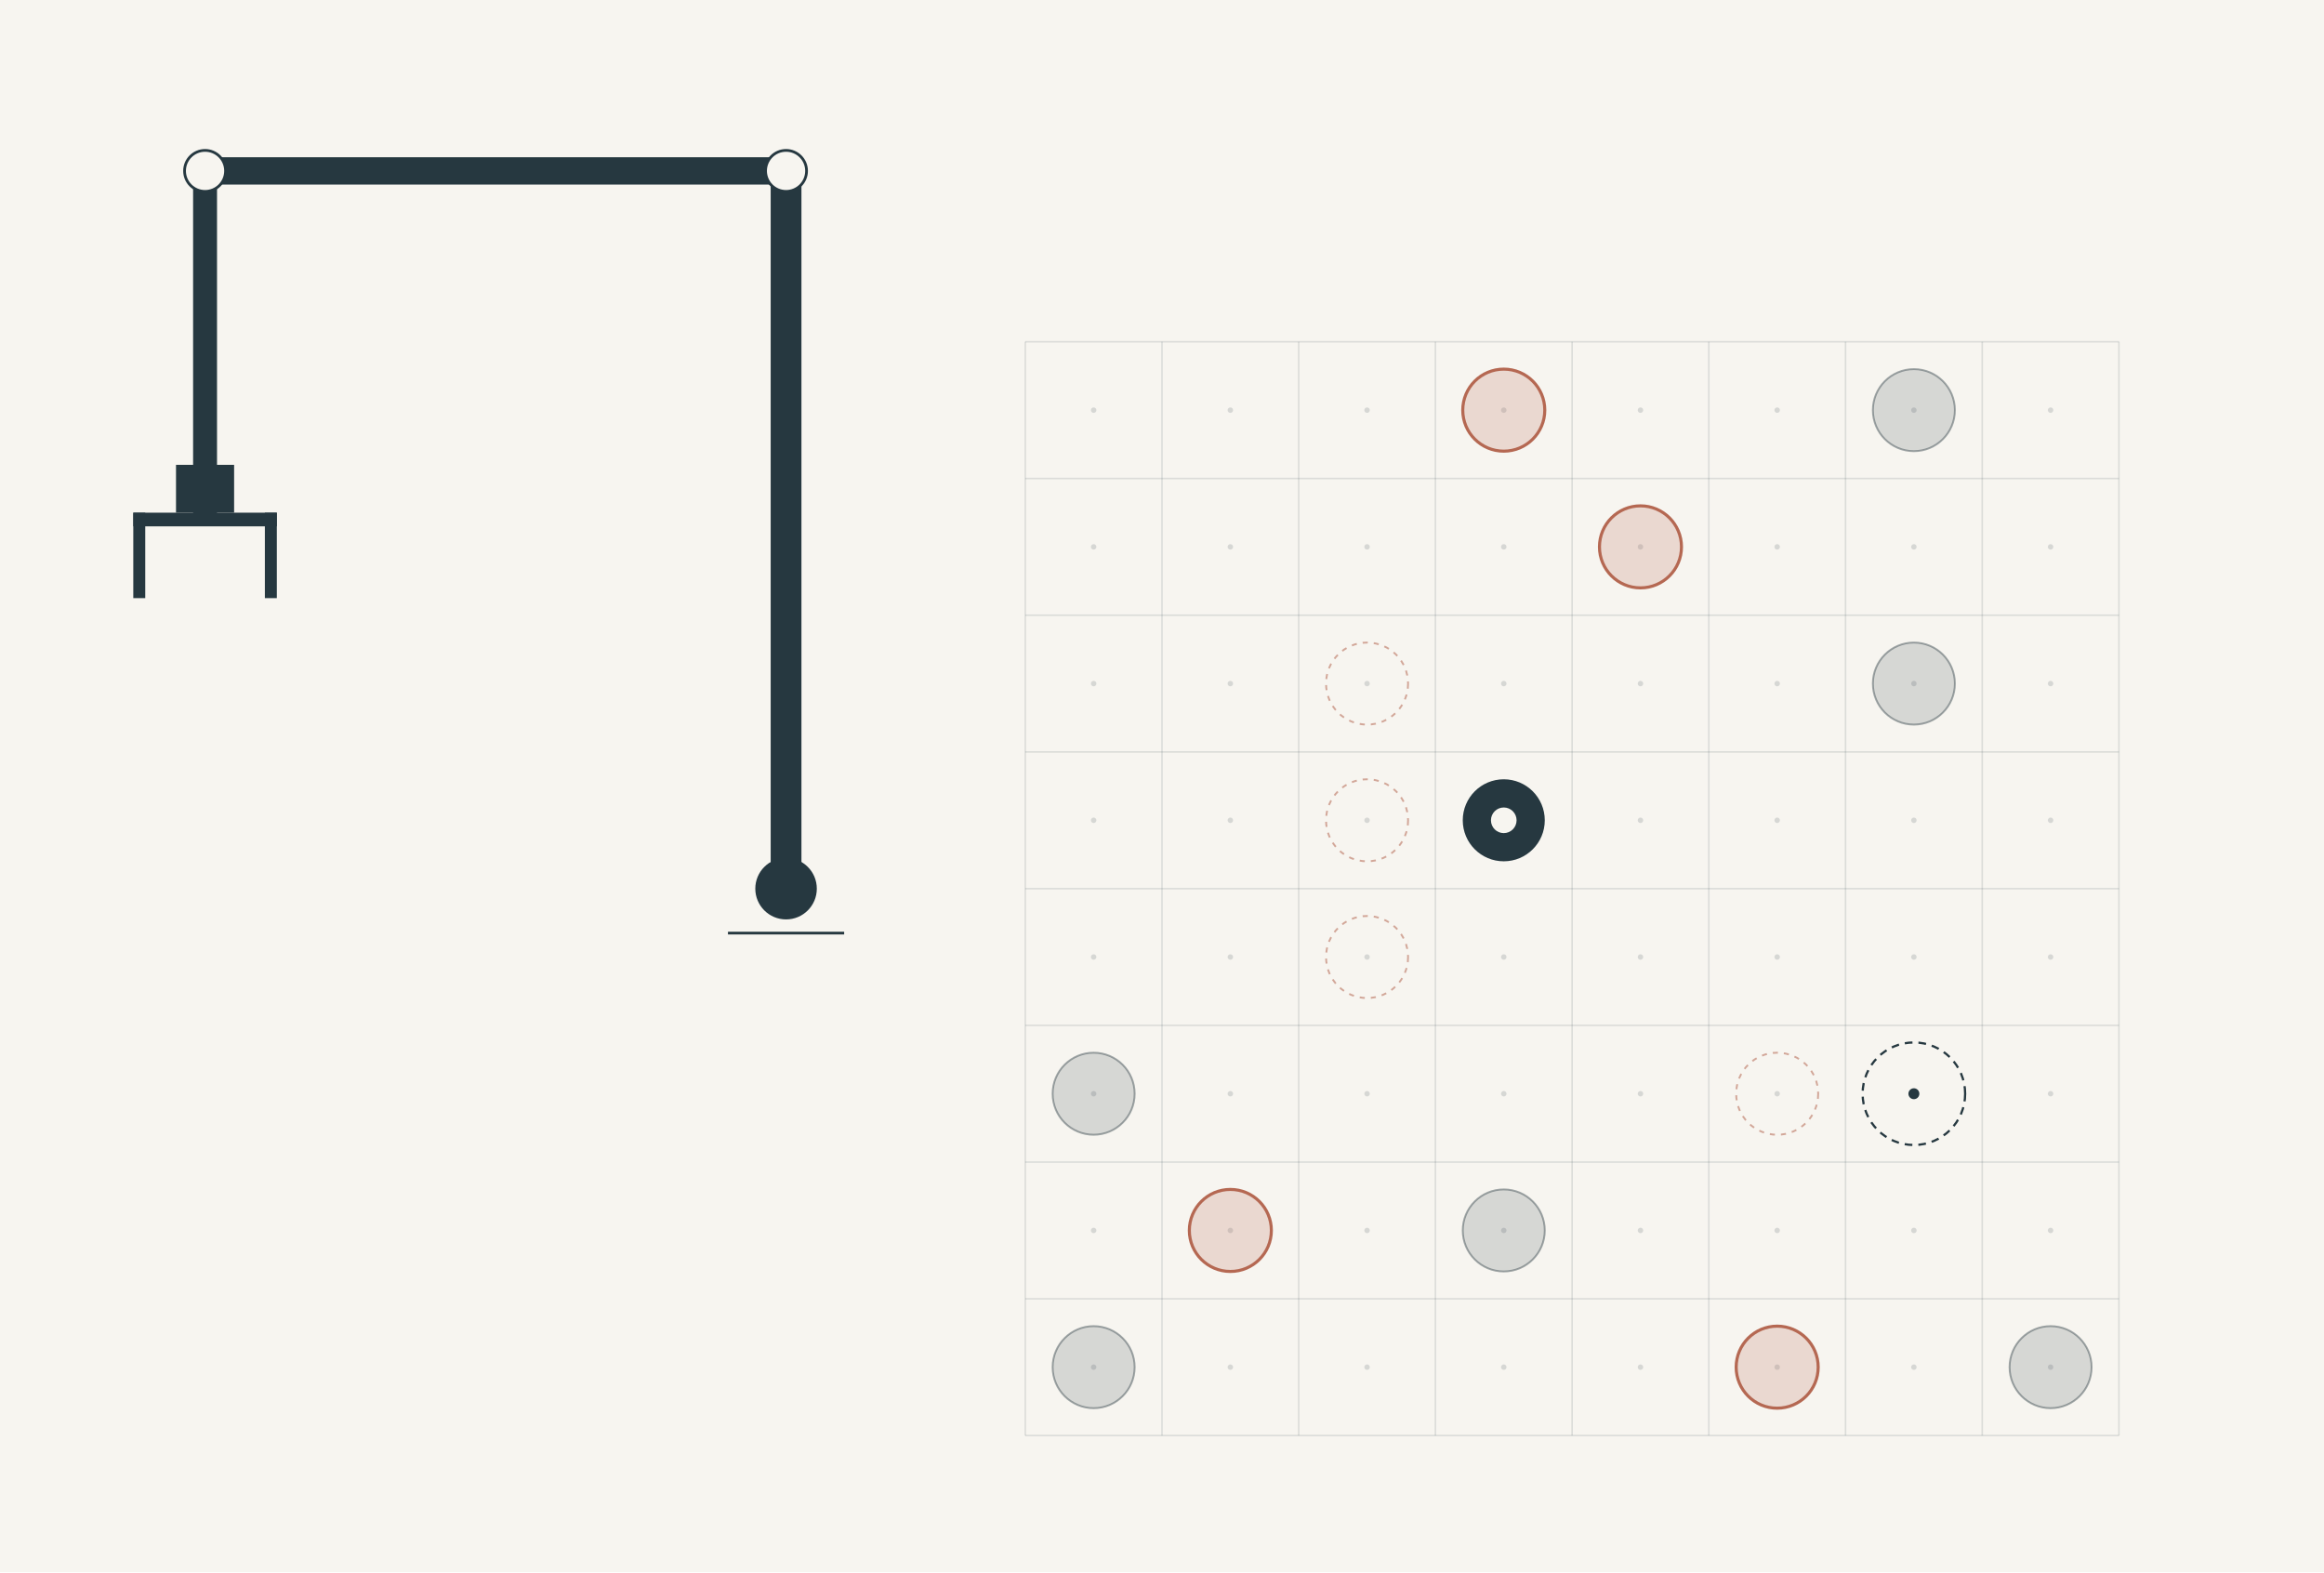
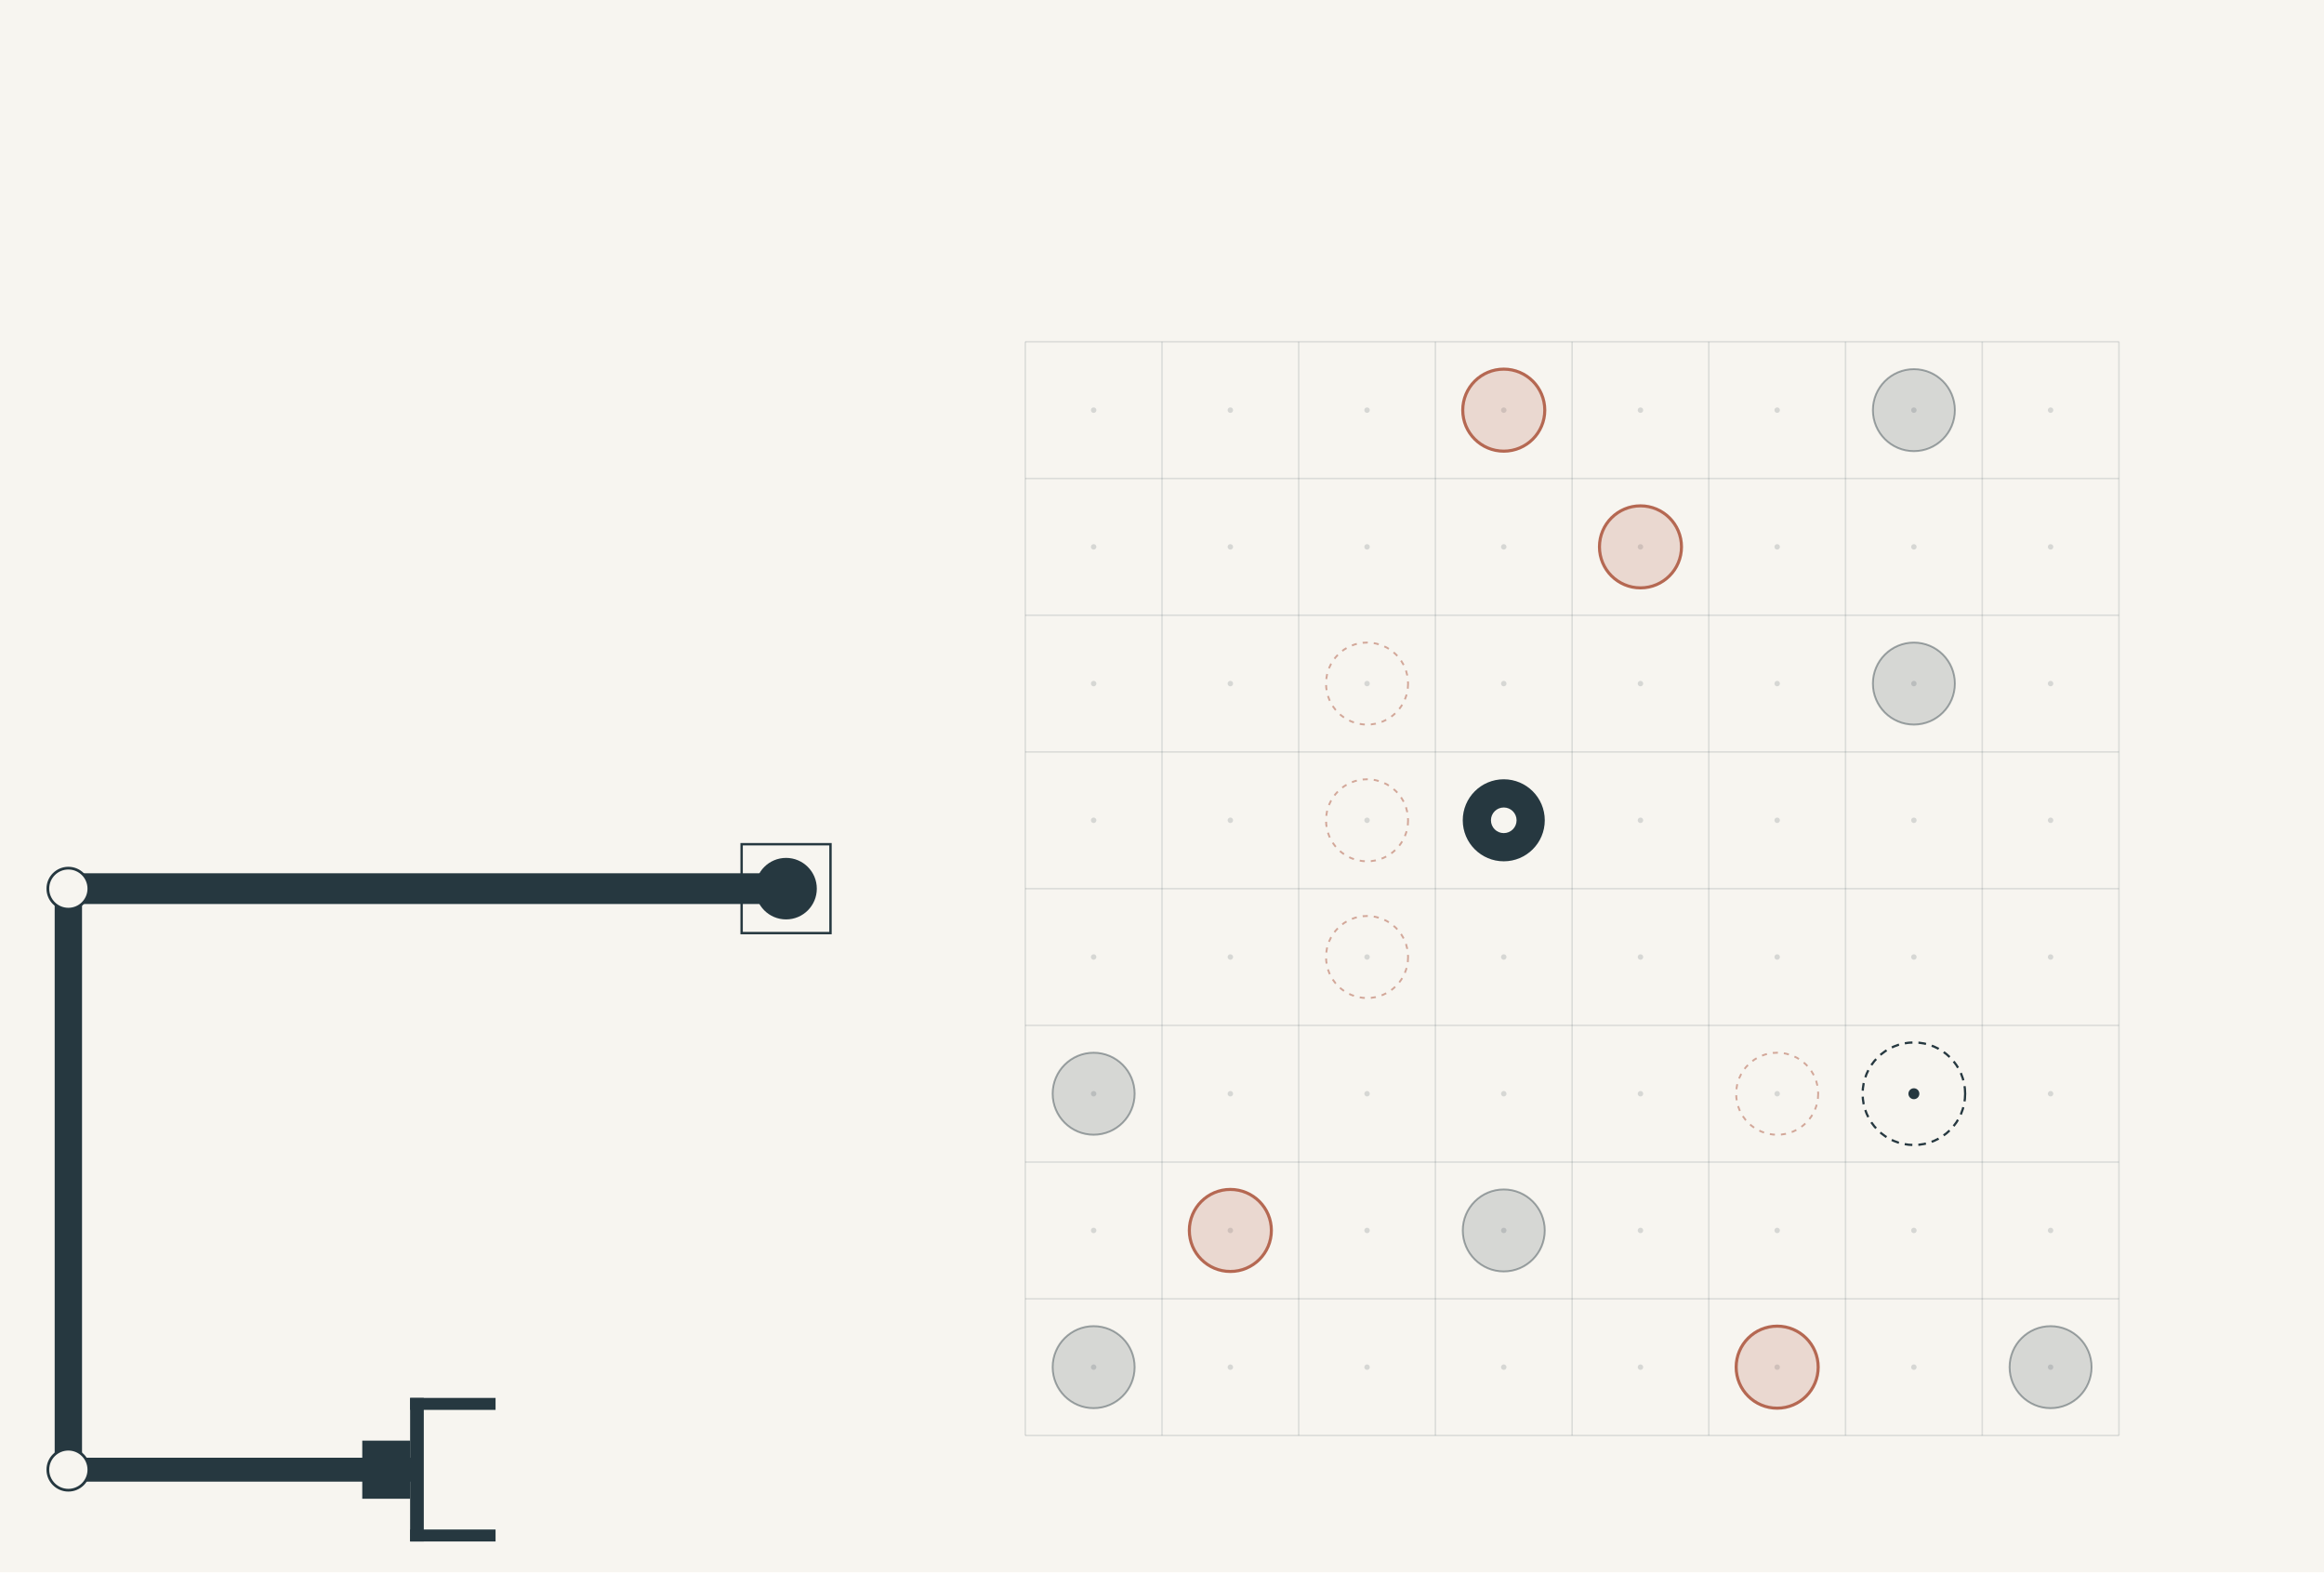
<svg xmlns="http://www.w3.org/2000/svg" viewBox="0 0 1360 920" width="1360" height="920" fill="none" shape-rendering="geometricPrecision">
  <rect width="100%" height="100%" fill="#F7F5F0" />
  <g id="lattice">
    <g id="lattice-lines" stroke="#263840" stroke-width="0.9" stroke-opacity="0.13" fill="none">
      <path d="M600,840 L600,200" />
      <path d="M680,840 L680,200" />
      <path d="M760,840 L760,200" />
      <path d="M840,840 L840,200" />
      <path d="M920,840 L920,200" />
      <path d="M1000,840 L1000,200" />
      <path d="M1080,840 L1080,200" />
      <path d="M1160,840 L1160,200" />
      <path d="M1240,840 L1240,200" />
      <path d="M600,840 L1240,840" />
      <path d="M600,760 L1240,760" />
      <path d="M600,680 L1240,680" />
      <path d="M600,600 L1240,600" />
      <path d="M600,520 L1240,520" />
      <path d="M600,440 L1240,440" />
      <path d="M600,360 L1240,360" />
      <path d="M600,280 L1240,280" />
      <path d="M600,200 L1240,200" />
    </g>
    <g id="lattice-centres">
      <circle cx="640" cy="800" r="1.6" fill="#263840" fill-opacity="0.16" />
      <circle cx="720" cy="800" r="1.6" fill="#263840" fill-opacity="0.16" />
      <circle cx="800" cy="800" r="1.6" fill="#263840" fill-opacity="0.16" />
      <circle cx="880" cy="800" r="1.6" fill="#263840" fill-opacity="0.16" />
      <circle cx="960" cy="800" r="1.6" fill="#263840" fill-opacity="0.16" />
      <circle cx="1040" cy="800" r="1.6" fill="#263840" fill-opacity="0.16" />
      <circle cx="1120" cy="800" r="1.6" fill="#263840" fill-opacity="0.16" />
      <circle cx="1200" cy="800" r="1.6" fill="#263840" fill-opacity="0.16" />
      <circle cx="640" cy="720" r="1.6" fill="#263840" fill-opacity="0.16" />
      <circle cx="720" cy="720" r="1.6" fill="#263840" fill-opacity="0.16" />
      <circle cx="800" cy="720" r="1.6" fill="#263840" fill-opacity="0.16" />
      <circle cx="880" cy="720" r="1.6" fill="#263840" fill-opacity="0.16" />
      <circle cx="960" cy="720" r="1.6" fill="#263840" fill-opacity="0.16" />
      <circle cx="1040" cy="720" r="1.6" fill="#263840" fill-opacity="0.16" />
      <circle cx="1120" cy="720" r="1.6" fill="#263840" fill-opacity="0.16" />
      <circle cx="1200" cy="720" r="1.6" fill="#263840" fill-opacity="0.16" />
      <circle cx="640" cy="640" r="1.6" fill="#263840" fill-opacity="0.16" />
      <circle cx="720" cy="640" r="1.6" fill="#263840" fill-opacity="0.16" />
      <circle cx="800" cy="640" r="1.6" fill="#263840" fill-opacity="0.16" />
      <circle cx="880" cy="640" r="1.6" fill="#263840" fill-opacity="0.16" />
      <circle cx="960" cy="640" r="1.6" fill="#263840" fill-opacity="0.16" />
      <circle cx="1040" cy="640" r="1.6" fill="#263840" fill-opacity="0.16" />
      <circle cx="1120" cy="640" r="1.6" fill="#263840" fill-opacity="0.16" />
      <circle cx="1200" cy="640" r="1.6" fill="#263840" fill-opacity="0.16" />
      <circle cx="640" cy="560" r="1.6" fill="#263840" fill-opacity="0.16" />
      <circle cx="720" cy="560" r="1.6" fill="#263840" fill-opacity="0.16" />
      <circle cx="800" cy="560" r="1.6" fill="#263840" fill-opacity="0.16" />
      <circle cx="880" cy="560" r="1.6" fill="#263840" fill-opacity="0.16" />
      <circle cx="960" cy="560" r="1.6" fill="#263840" fill-opacity="0.16" />
      <circle cx="1040" cy="560" r="1.6" fill="#263840" fill-opacity="0.16" />
      <circle cx="1120" cy="560" r="1.6" fill="#263840" fill-opacity="0.16" />
      <circle cx="1200" cy="560" r="1.6" fill="#263840" fill-opacity="0.16" />
      <circle cx="640" cy="480" r="1.6" fill="#263840" fill-opacity="0.16" />
      <circle cx="720" cy="480" r="1.6" fill="#263840" fill-opacity="0.16" />
      <circle cx="800" cy="480" r="1.6" fill="#263840" fill-opacity="0.16" />
      <circle cx="880" cy="480" r="1.6" fill="#263840" fill-opacity="0.16" />
      <circle cx="960" cy="480" r="1.6" fill="#263840" fill-opacity="0.16" />
      <circle cx="1040" cy="480" r="1.6" fill="#263840" fill-opacity="0.16" />
      <circle cx="1120" cy="480" r="1.6" fill="#263840" fill-opacity="0.16" />
      <circle cx="1200" cy="480" r="1.6" fill="#263840" fill-opacity="0.16" />
      <circle cx="640" cy="400" r="1.6" fill="#263840" fill-opacity="0.16" />
      <circle cx="720" cy="400" r="1.6" fill="#263840" fill-opacity="0.16" />
      <circle cx="800" cy="400" r="1.6" fill="#263840" fill-opacity="0.16" />
      <circle cx="880" cy="400" r="1.6" fill="#263840" fill-opacity="0.16" />
      <circle cx="960" cy="400" r="1.6" fill="#263840" fill-opacity="0.16" />
      <circle cx="1040" cy="400" r="1.6" fill="#263840" fill-opacity="0.16" />
      <circle cx="1120" cy="400" r="1.6" fill="#263840" fill-opacity="0.16" />
      <circle cx="1200" cy="400" r="1.6" fill="#263840" fill-opacity="0.16" />
      <circle cx="640" cy="320" r="1.6" fill="#263840" fill-opacity="0.16" />
      <circle cx="720" cy="320" r="1.6" fill="#263840" fill-opacity="0.16" />
      <circle cx="800" cy="320" r="1.6" fill="#263840" fill-opacity="0.16" />
      <circle cx="880" cy="320" r="1.6" fill="#263840" fill-opacity="0.16" />
      <circle cx="960" cy="320" r="1.6" fill="#263840" fill-opacity="0.16" />
      <circle cx="1040" cy="320" r="1.6" fill="#263840" fill-opacity="0.16" />
      <circle cx="1120" cy="320" r="1.6" fill="#263840" fill-opacity="0.16" />
      <circle cx="1200" cy="320" r="1.6" fill="#263840" fill-opacity="0.16" />
      <circle cx="640" cy="240" r="1.6" fill="#263840" fill-opacity="0.16" />
      <circle cx="720" cy="240" r="1.6" fill="#263840" fill-opacity="0.16" />
      <circle cx="800" cy="240" r="1.6" fill="#263840" fill-opacity="0.16" />
      <circle cx="880" cy="240" r="1.6" fill="#263840" fill-opacity="0.16" />
      <circle cx="960" cy="240" r="1.6" fill="#263840" fill-opacity="0.16" />
      <circle cx="1040" cy="240" r="1.6" fill="#263840" fill-opacity="0.16" />
      <circle cx="1120" cy="240" r="1.6" fill="#263840" fill-opacity="0.16" />
      <circle cx="1200" cy="240" r="1.6" fill="#263840" fill-opacity="0.16" />
    </g>
  </g>
  <g id="goal">
    <circle cx="1120" cy="640" r="30" fill="none" stroke="#263840" stroke-width="1.3" stroke-dasharray="4.5 3.5" />
    <circle cx="1120" cy="640" r="3.2" fill="#263840" />
  </g>
  <g id="discs-context">
    <circle cx="1120" cy="240" r="24" id="c0" fill="#263840" fill-opacity="0.16" stroke="#263840" stroke-opacity="0.42" stroke-width="1.1" />
    <circle cx="1120" cy="400" r="24" id="c1" fill="#263840" fill-opacity="0.16" stroke="#263840" stroke-opacity="0.42" stroke-width="1.1" />
    <circle cx="640" cy="800" r="24" id="c2" fill="#263840" fill-opacity="0.16" stroke="#263840" stroke-opacity="0.42" stroke-width="1.1" />
    <circle cx="880" cy="720" r="24" id="c3" fill="#263840" fill-opacity="0.16" stroke="#263840" stroke-opacity="0.42" stroke-width="1.1" />
    <circle cx="1200" cy="800" r="24" id="c4" fill="#263840" fill-opacity="0.16" stroke="#263840" stroke-opacity="0.42" stroke-width="1.1" />
    <circle cx="640" cy="640" r="24" id="c5" fill="#263840" fill-opacity="0.16" stroke="#263840" stroke-opacity="0.42" stroke-width="1.1" />
  </g>
  <g id="blockers-vacated">
    <circle cx="800" cy="400" r="24" id="b1-vacated" fill="none" stroke="#B56852" stroke-opacity="0.55" stroke-width="1.1" stroke-dasharray="3 3.5" />
    <circle cx="800" cy="560" r="24" id="b2-vacated" fill="none" stroke="#B56852" stroke-opacity="0.55" stroke-width="1.1" stroke-dasharray="3 3.5" />
    <circle cx="800" cy="480" r="24" id="b3-vacated" fill="none" stroke="#B56852" stroke-opacity="0.55" stroke-width="1.1" stroke-dasharray="3 3.5" />
    <circle cx="1040" cy="640" r="24" id="b4-vacated" fill="none" stroke="#B56852" stroke-opacity="0.55" stroke-width="1.1" stroke-dasharray="3 3.5" />
  </g>
  <g id="blockers-parked">
    <circle cx="880" cy="240" r="24" id="b1-parked" fill="#B56852" fill-opacity="0.20" stroke="#B56852" stroke-width="1.8" />
    <circle cx="720" cy="720" r="24" id="b2-parked" fill="#B56852" fill-opacity="0.20" stroke="#B56852" stroke-width="1.8" />
    <circle cx="960" cy="320" r="24" id="b3-parked" fill="#B56852" fill-opacity="0.20" stroke="#B56852" stroke-width="1.8" />
    <circle cx="1040" cy="800" r="24" id="b4-parked" fill="#B56852" fill-opacity="0.20" stroke="#B56852" stroke-width="1.8" />
  </g>
  <g id="target">
    <circle cx="880" cy="480" r="24" fill="#263840" />
    <circle cx="880" cy="480" r="7.5" fill="#F7F5F0" />
  </g>
  <g id="robot-home" opacity="1">
-     <path d="M426,546 L494,546" stroke="#263840" stroke-width="1.6" />
+     <rect x="-26" y="-26" width="52" height="52" transform="translate(460 520) rotate(-0)" fill="#F7F5F0" stroke="#263840" stroke-width="1.4" />
    <circle cx="460" cy="520" r="18" fill="#263840" />
    <circle cx="460" cy="520" r="5.5" fill="#F7F5F0" />
-     <path d="M460,520 L460,100" stroke="#263840" stroke-width="18" stroke-linecap="round" />
-     <path d="M460,100 L120,100" stroke="#263840" stroke-width="16" stroke-linecap="round" />
-     <path d="M120,100 L120,300" stroke="#263840" stroke-width="14" stroke-linecap="round" />
-     <rect x="-14" y="-17" width="28" height="34" transform="translate(120 286) rotate(-270)" fill="#263840" />
-     <rect x="-4" y="-42" width="8" height="84" transform="translate(120 304) rotate(-270)" fill="#263840" />
-     <rect x="-25" y="-3.5" width="50" height="7" transform="translate(81.5 325) rotate(-270)" fill="#263840" />
-     <rect x="-25" y="-3.5" width="50" height="7" transform="translate(158.5 325) rotate(-270)" fill="#263840" />
-     <circle cx="460" cy="100" r="12" fill="#F7F5F0" stroke="#263840" stroke-width="1.6" />
-     <circle cx="120" cy="100" r="12" fill="#F7F5F0" stroke="#263840" stroke-width="1.6" />
+     <path d="M460,520 L40,520" stroke="#263840" stroke-width="18" stroke-linecap="round" />
+     <path d="M40,520 L40,860" stroke="#263840" stroke-width="16" stroke-linecap="round" />
+     <path d="M40,860 L240,860" stroke="#263840" stroke-width="14" stroke-linecap="round" />
+     <rect x="-14" y="-17" width="28" height="34" transform="translate(226 860) rotate(-360)" fill="#263840" />
+     <rect x="-4" y="-42" width="8" height="84" transform="translate(244 860) rotate(-360)" fill="#263840" />
+     <rect x="-25" y="-3.5" width="50" height="7" transform="translate(265 898.5) rotate(-360)" fill="#263840" />
+     <rect x="-25" y="-3.5" width="50" height="7" transform="translate(265 821.5) rotate(-360)" fill="#263840" />
+     <circle cx="40" cy="520" r="12" fill="#F7F5F0" stroke="#263840" stroke-width="1.6" />
+     <circle cx="40" cy="860" r="12" fill="#F7F5F0" stroke="#263840" stroke-width="1.6" />
  </g>
</svg>
